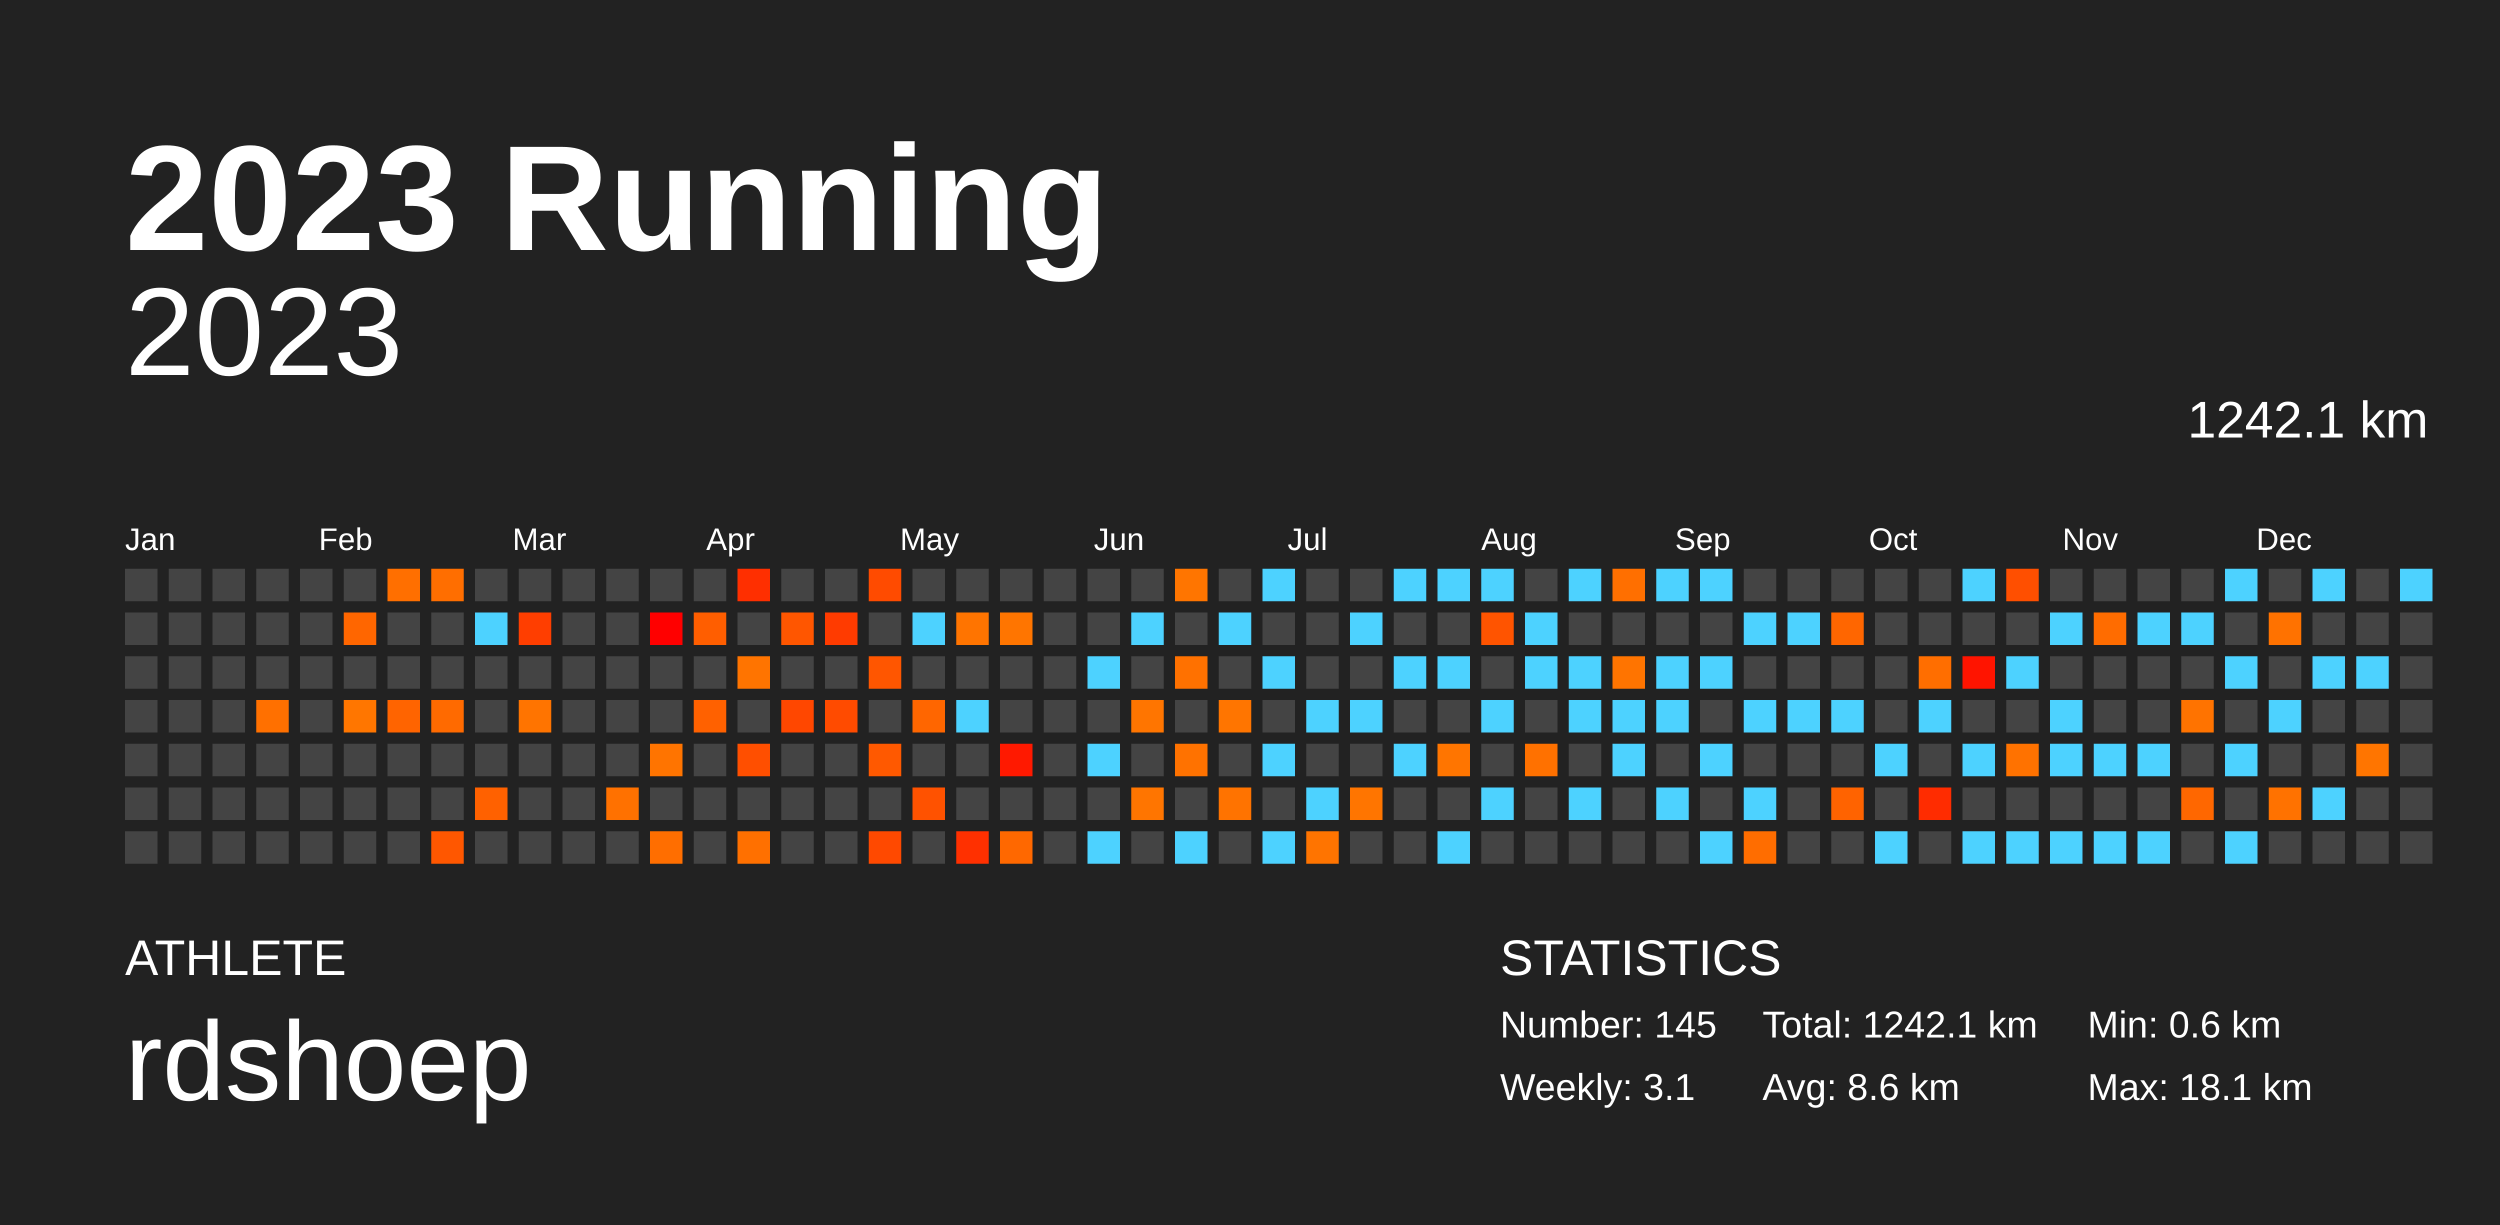
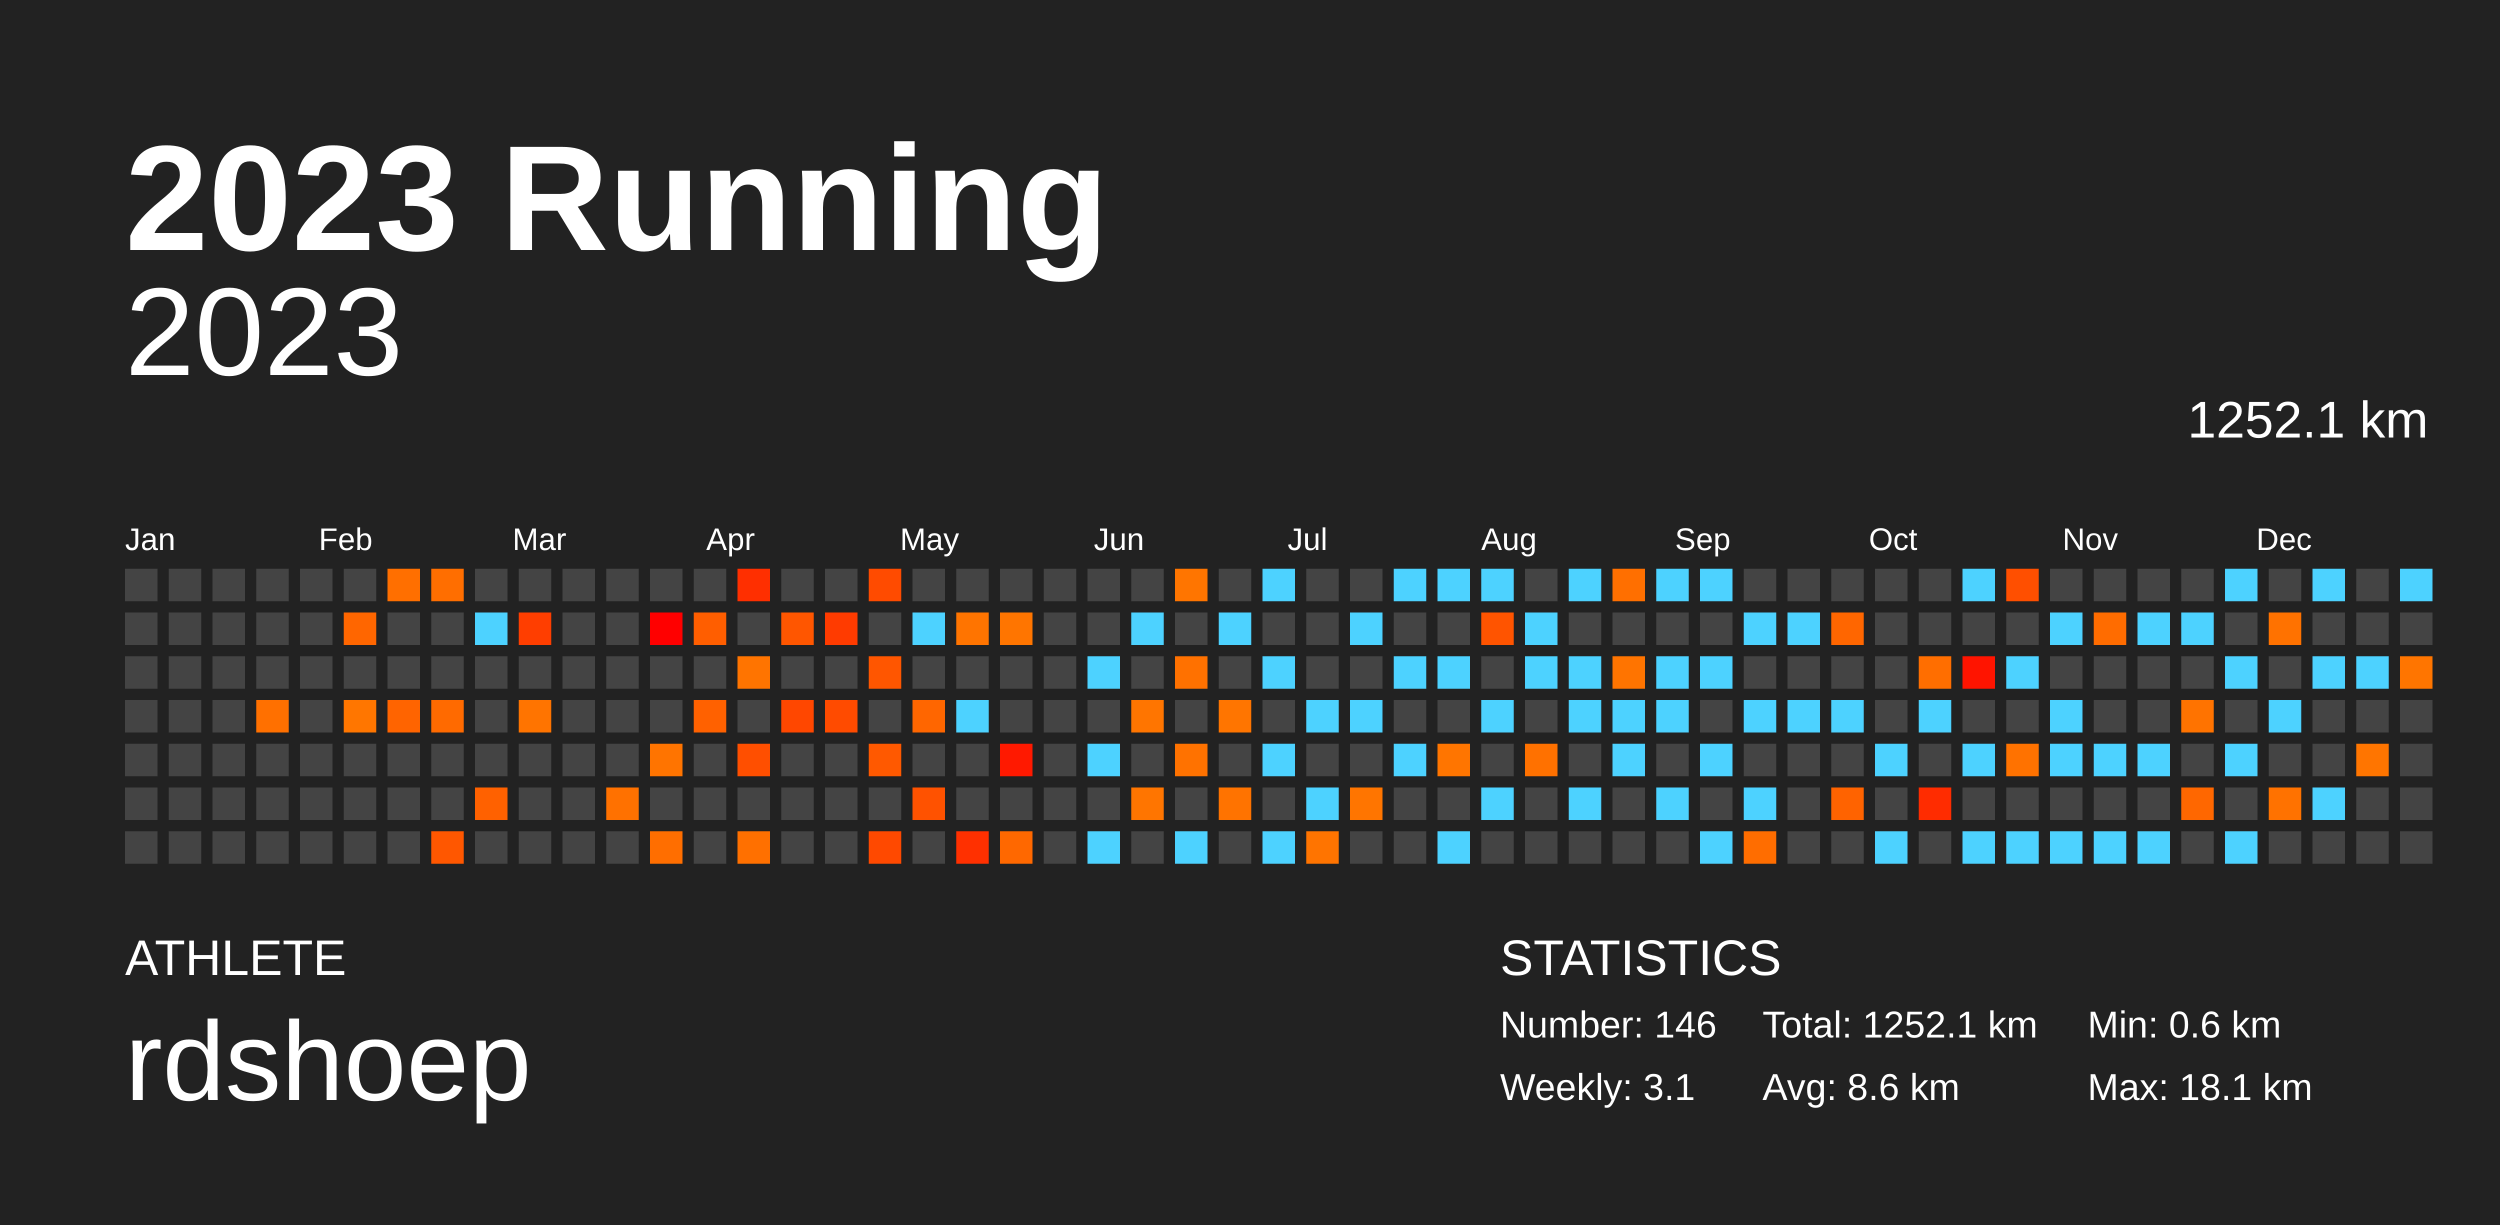
<svg xmlns="http://www.w3.org/2000/svg" baseProfile="full" height="98mm" version="1.1" viewBox="0,0,200,98" width="200mm">
  <defs />
  <rect fill="#222222" height="98" width="200" x="0" y="0" />
  <text fill="#FFFFFF" style="font-size:12px; font-family:Arial; font-weight:bold;" x="10" y="20">2023 Running</text>
  <text fill="#FFFFFF" style="font-size:4px; font-family:Arial" x="10" y="78">ATHLETE</text>
  <text fill="#FFFFFF" style="font-size:9px; font-family:Arial" x="10" y="88">rdshoep</text>
  <text fill="#FFFFFF" style="font-size:4px; font-family:Arial" x="120" y="78">STATISTICS</text>
-   <text fill="#FFFFFF" style="font-size:3px; font-family:Arial" x="120" y="83">Number: 145</text>
+   <text fill="#FFFFFF" style="font-size:3px; font-family:Arial" x="120" y="83">Number: 146</text>
  <text fill="#FFFFFF" style="font-size:3px; font-family:Arial" x="120" y="88">Weekly: 3.1</text>
-   <text fill="#FFFFFF" style="font-size:3px; font-family:Arial" x="141" y="83">Total: 1242.1 km</text>
+   <text fill="#FFFFFF" style="font-size:3px; font-family:Arial" x="141" y="83">Total: 1252.1 km</text>
  <text fill="#FFFFFF" style="font-size:3px; font-family:Arial" x="141" y="88">Avg: 8.6 km</text>
  <text fill="#FFFFFF" style="font-size:3px; font-family:Arial" x="167" y="83">Min: 0.6 km</text>
  <text fill="#FFFFFF" style="font-size:3px; font-family:Arial" x="167" y="88">Max: 18.1 km</text>
  <text alignment-baseline="hanging" fill="#FFFFFF" style="font-size:10.0px; font-family:Arial;" x="10" y="30">2023</text>
-   <text alignment-baseline="hanging" fill="#FFFFFF" style="font-size:4.125px; font-family:Arial;" x="175" y="35">1242.1 km</text>
+   <text alignment-baseline="hanging" fill="#FFFFFF" style="font-size:4.125px; font-family:Arial;" x="175" y="35">1252.1 km</text>
  <text fill="#FFFFFF" style="font-size:2.5px; font-family:Arial" x="10.0" y="44">Jan</text>
  <text fill="#FFFFFF" style="font-size:2.5px; font-family:Arial" x="25.5" y="44">Feb</text>
  <text fill="#FFFFFF" style="font-size:2.5px; font-family:Arial" x="41.0" y="44">Mar</text>
  <text fill="#FFFFFF" style="font-size:2.5px; font-family:Arial" x="56.5" y="44">Apr</text>
  <text fill="#FFFFFF" style="font-size:2.5px; font-family:Arial" x="72.0" y="44">May</text>
  <text fill="#FFFFFF" style="font-size:2.5px; font-family:Arial" x="87.5" y="44">Jun</text>
  <text fill="#FFFFFF" style="font-size:2.5px; font-family:Arial" x="103.0" y="44">Jul</text>
  <text fill="#FFFFFF" style="font-size:2.5px; font-family:Arial" x="118.5" y="44">Aug</text>
  <text fill="#FFFFFF" style="font-size:2.5px; font-family:Arial" x="134.0" y="44">Sep</text>
  <text fill="#FFFFFF" style="font-size:2.5px; font-family:Arial" x="149.5" y="44">Oct</text>
  <text fill="#FFFFFF" style="font-size:2.5px; font-family:Arial" x="165.0" y="44">Nov</text>
  <text fill="#FFFFFF" style="font-size:2.5px; font-family:Arial" x="180.5" y="44">Dec</text>
  <rect fill="#444444" height="2.6" width="2.6" x="10.0" y="45.5" />
  <rect fill="#444444" height="2.6" width="2.6" x="10.0" y="49.0" />
  <rect fill="#444444" height="2.6" width="2.6" x="10.0" y="52.5" />
  <rect fill="#444444" height="2.6" width="2.6" x="10.0" y="56.0" />
  <rect fill="#444444" height="2.6" width="2.6" x="10.0" y="59.5" />
  <rect fill="#444444" height="2.6" width="2.6" x="10.0" y="63.0" />
  <rect fill="#444444" height="2.6" width="2.6" x="10.0" y="66.5" />
  <rect fill="#444444" height="2.6" width="2.6" x="13.5" y="45.5" />
  <rect fill="#444444" height="2.6" width="2.6" x="13.5" y="49.0" />
  <rect fill="#444444" height="2.6" width="2.6" x="13.5" y="52.5" />
  <rect fill="#444444" height="2.6" width="2.6" x="13.5" y="56.0" />
  <rect fill="#444444" height="2.6" width="2.6" x="13.5" y="59.5" />
  <rect fill="#444444" height="2.6" width="2.6" x="13.5" y="63.0" />
  <rect fill="#444444" height="2.6" width="2.6" x="13.5" y="66.5" />
  <rect fill="#444444" height="2.6" width="2.6" x="17.0" y="45.5" />
  <rect fill="#444444" height="2.6" width="2.6" x="17.0" y="49.0" />
  <rect fill="#444444" height="2.6" width="2.6" x="17.0" y="52.5" />
  <rect fill="#444444" height="2.6" width="2.6" x="17.0" y="56.0" />
  <rect fill="#444444" height="2.6" width="2.6" x="17.0" y="59.5" />
  <rect fill="#444444" height="2.6" width="2.6" x="17.0" y="63.0" />
  <rect fill="#444444" height="2.6" width="2.6" x="17.0" y="66.5" />
  <rect fill="#444444" height="2.6" width="2.6" x="20.5" y="45.5" />
  <rect fill="#444444" height="2.6" width="2.6" x="20.5" y="49.0" />
  <rect fill="#444444" height="2.6" width="2.6" x="20.5" y="52.5" />
  <rect fill="#ff7000" height="2.6" width="2.6" x="20.5" y="56.0" />
  <rect fill="#444444" height="2.6" width="2.6" x="20.5" y="59.5" />
  <rect fill="#444444" height="2.6" width="2.6" x="20.5" y="63.0" />
  <rect fill="#444444" height="2.6" width="2.6" x="20.5" y="66.5" />
  <rect fill="#444444" height="2.6" width="2.6" x="24.0" y="45.5" />
  <rect fill="#444444" height="2.6" width="2.6" x="24.0" y="49.0" />
  <rect fill="#444444" height="2.6" width="2.6" x="24.0" y="52.5" />
  <rect fill="#444444" height="2.6" width="2.6" x="24.0" y="56.0" />
  <rect fill="#444444" height="2.6" width="2.6" x="24.0" y="59.5" />
  <rect fill="#444444" height="2.6" width="2.6" x="24.0" y="63.0" />
  <rect fill="#444444" height="2.6" width="2.6" x="24.0" y="66.5" />
  <rect fill="#444444" height="2.6" width="2.6" x="27.5" y="45.5" />
  <rect fill="#ff6600" height="2.6" width="2.6" x="27.5" y="49.0" />
  <rect fill="#444444" height="2.6" width="2.6" x="27.5" y="52.5" />
  <rect fill="#ff7600" height="2.6" width="2.6" x="27.5" y="56.0" />
  <rect fill="#444444" height="2.6" width="2.6" x="27.5" y="59.5" />
  <rect fill="#444444" height="2.6" width="2.6" x="27.5" y="63.0" />
  <rect fill="#444444" height="2.6" width="2.6" x="27.5" y="66.5" />
  <rect fill="#ff6f00" height="2.6" width="2.6" x="31.0" y="45.5" />
  <rect fill="#444444" height="2.6" width="2.6" x="31.0" y="49.0" />
  <rect fill="#444444" height="2.6" width="2.6" x="31.0" y="52.5" />
  <rect fill="#ff6400" height="2.6" width="2.6" x="31.0" y="56.0" />
  <rect fill="#444444" height="2.6" width="2.6" x="31.0" y="59.5" />
  <rect fill="#444444" height="2.6" width="2.6" x="31.0" y="63.0" />
  <rect fill="#444444" height="2.6" width="2.6" x="31.0" y="66.5" />
  <rect fill="#ff6e00" height="2.6" width="2.6" x="34.5" y="45.5" />
  <rect fill="#444444" height="2.6" width="2.6" x="34.5" y="49.0" />
  <rect fill="#444444" height="2.6" width="2.6" x="34.5" y="52.5" />
  <rect fill="#ff6a00" height="2.6" width="2.6" x="34.5" y="56.0" />
  <rect fill="#444444" height="2.6" width="2.6" x="34.5" y="59.5" />
  <rect fill="#444444" height="2.6" width="2.6" x="34.5" y="63.0" />
  <rect fill="#ff5700" height="2.6" width="2.6" x="34.5" y="66.5" />
  <rect fill="#444444" height="2.6" width="2.6" x="38.0" y="45.5" />
  <rect fill="#4dd2ff" height="2.6" width="2.6" x="38.0" y="49.0" />
  <rect fill="#444444" height="2.6" width="2.6" x="38.0" y="52.5" />
  <rect fill="#444444" height="2.6" width="2.6" x="38.0" y="56.0" />
  <rect fill="#444444" height="2.6" width="2.6" x="38.0" y="59.5" />
  <rect fill="#ff6100" height="2.6" width="2.6" x="38.0" y="63.0" />
  <rect fill="#444444" height="2.6" width="2.6" x="38.0" y="66.5" />
  <rect fill="#444444" height="2.6" width="2.6" x="41.5" y="45.5" />
  <rect fill="#ff3e00" height="2.6" width="2.6" x="41.5" y="49.0" />
  <rect fill="#444444" height="2.6" width="2.6" x="41.5" y="52.5" />
  <rect fill="#ff7400" height="2.6" width="2.6" x="41.5" y="56.0" />
  <rect fill="#444444" height="2.6" width="2.6" x="41.5" y="59.5" />
  <rect fill="#444444" height="2.6" width="2.6" x="41.5" y="63.0" />
  <rect fill="#444444" height="2.6" width="2.6" x="41.5" y="66.5" />
  <rect fill="#444444" height="2.6" width="2.6" x="45.0" y="45.5" />
  <rect fill="#444444" height="2.6" width="2.6" x="45.0" y="49.0" />
  <rect fill="#444444" height="2.6" width="2.6" x="45.0" y="52.5" />
  <rect fill="#444444" height="2.6" width="2.6" x="45.0" y="56.0" />
  <rect fill="#444444" height="2.6" width="2.6" x="45.0" y="59.5" />
  <rect fill="#444444" height="2.6" width="2.6" x="45.0" y="63.0" />
  <rect fill="#444444" height="2.6" width="2.6" x="45.0" y="66.5" />
  <rect fill="#444444" height="2.6" width="2.6" x="48.5" y="45.5" />
  <rect fill="#444444" height="2.6" width="2.6" x="48.5" y="49.0" />
  <rect fill="#444444" height="2.6" width="2.6" x="48.5" y="52.5" />
  <rect fill="#444444" height="2.6" width="2.6" x="48.5" y="56.0" />
  <rect fill="#444444" height="2.6" width="2.6" x="48.5" y="59.5" />
  <rect fill="#ff7100" height="2.6" width="2.6" x="48.5" y="63.0" />
  <rect fill="#444444" height="2.6" width="2.6" x="48.5" y="66.5" />
  <rect fill="#444444" height="2.6" width="2.6" x="52.0" y="45.5" />
  <rect fill="#ff0000" height="2.6" width="2.6" x="52.0" y="49.0" />
  <rect fill="#444444" height="2.6" width="2.6" x="52.0" y="52.5" />
  <rect fill="#444444" height="2.6" width="2.6" x="52.0" y="56.0" />
  <rect fill="#ff7400" height="2.6" width="2.6" x="52.0" y="59.5" />
  <rect fill="#444444" height="2.6" width="2.6" x="52.0" y="63.0" />
  <rect fill="#ff6e00" height="2.6" width="2.6" x="52.0" y="66.5" />
  <rect fill="#444444" height="2.6" width="2.6" x="55.5" y="45.5" />
  <rect fill="#ff5e00" height="2.6" width="2.6" x="55.5" y="49.0" />
  <rect fill="#444444" height="2.6" width="2.6" x="55.5" y="52.5" />
  <rect fill="#ff6100" height="2.6" width="2.6" x="55.5" y="56.0" />
  <rect fill="#444444" height="2.6" width="2.6" x="55.5" y="59.5" />
  <rect fill="#444444" height="2.6" width="2.6" x="55.5" y="63.0" />
  <rect fill="#444444" height="2.6" width="2.6" x="55.5" y="66.5" />
  <rect fill="#ff2f00" height="2.6" width="2.6" x="59.0" y="45.5" />
  <rect fill="#444444" height="2.6" width="2.6" x="59.0" y="49.0" />
  <rect fill="#ff7400" height="2.6" width="2.6" x="59.0" y="52.5" />
  <rect fill="#444444" height="2.6" width="2.6" x="59.0" y="56.0" />
  <rect fill="#ff4f00" height="2.6" width="2.6" x="59.0" y="59.5" />
  <rect fill="#444444" height="2.6" width="2.6" x="59.0" y="63.0" />
  <rect fill="#ff7000" height="2.6" width="2.6" x="59.0" y="66.5" />
  <rect fill="#444444" height="2.6" width="2.6" x="62.5" y="45.5" />
  <rect fill="#ff5600" height="2.6" width="2.6" x="62.5" y="49.0" />
  <rect fill="#444444" height="2.6" width="2.6" x="62.5" y="52.5" />
  <rect fill="#ff4700" height="2.6" width="2.6" x="62.5" y="56.0" />
  <rect fill="#444444" height="2.6" width="2.6" x="62.5" y="59.5" />
  <rect fill="#444444" height="2.6" width="2.6" x="62.5" y="63.0" />
  <rect fill="#444444" height="2.6" width="2.6" x="62.5" y="66.5" />
  <rect fill="#444444" height="2.6" width="2.6" x="66.0" y="45.5" />
  <rect fill="#ff3b00" height="2.6" width="2.6" x="66.0" y="49.0" />
  <rect fill="#444444" height="2.6" width="2.6" x="66.0" y="52.5" />
  <rect fill="#ff4b00" height="2.6" width="2.6" x="66.0" y="56.0" />
  <rect fill="#444444" height="2.6" width="2.6" x="66.0" y="59.5" />
  <rect fill="#444444" height="2.6" width="2.6" x="66.0" y="63.0" />
  <rect fill="#444444" height="2.6" width="2.6" x="66.0" y="66.5" />
  <rect fill="#ff4b00" height="2.6" width="2.6" x="69.5" y="45.5" />
  <rect fill="#444444" height="2.6" width="2.6" x="69.5" y="49.0" />
  <rect fill="#ff5600" height="2.6" width="2.6" x="69.5" y="52.5" />
  <rect fill="#444444" height="2.6" width="2.6" x="69.5" y="56.0" />
  <rect fill="#ff5900" height="2.6" width="2.6" x="69.5" y="59.5" />
  <rect fill="#444444" height="2.6" width="2.6" x="69.5" y="63.0" />
  <rect fill="#ff4900" height="2.6" width="2.6" x="69.5" y="66.5" />
  <rect fill="#444444" height="2.6" width="2.6" x="73.0" y="45.5" />
  <rect fill="#4dd2ff" height="2.6" width="2.6" x="73.0" y="49.0" />
  <rect fill="#444444" height="2.6" width="2.6" x="73.0" y="52.5" />
  <rect fill="#ff6600" height="2.6" width="2.6" x="73.0" y="56.0" />
  <rect fill="#444444" height="2.6" width="2.6" x="73.0" y="59.5" />
  <rect fill="#ff5200" height="2.6" width="2.6" x="73.0" y="63.0" />
  <rect fill="#444444" height="2.6" width="2.6" x="73.0" y="66.5" />
  <rect fill="#444444" height="2.6" width="2.6" x="76.5" y="45.5" />
  <rect fill="#ff7400" height="2.6" width="2.6" x="76.5" y="49.0" />
  <rect fill="#444444" height="2.6" width="2.6" x="76.5" y="52.5" />
  <rect fill="#4dd2ff" height="2.6" width="2.6" x="76.5" y="56.0" />
  <rect fill="#444444" height="2.6" width="2.6" x="76.5" y="59.5" />
  <rect fill="#444444" height="2.6" width="2.6" x="76.5" y="63.0" />
  <rect fill="#ff3000" height="2.6" width="2.6" x="76.5" y="66.5" />
  <rect fill="#444444" height="2.6" width="2.6" x="80.0" y="45.5" />
  <rect fill="#ff7500" height="2.6" width="2.6" x="80.0" y="49.0" />
  <rect fill="#444444" height="2.6" width="2.6" x="80.0" y="52.5" />
  <rect fill="#444444" height="2.6" width="2.6" x="80.0" y="56.0" />
  <rect fill="#ff1900" height="2.6" width="2.6" x="80.0" y="59.5" />
  <rect fill="#444444" height="2.6" width="2.6" x="80.0" y="63.0" />
  <rect fill="#ff6800" height="2.6" width="2.6" x="80.0" y="66.5" />
  <rect fill="#444444" height="2.6" width="2.6" x="83.5" y="45.5" />
  <rect fill="#444444" height="2.6" width="2.6" x="83.5" y="49.0" />
  <rect fill="#444444" height="2.6" width="2.6" x="83.5" y="52.5" />
  <rect fill="#444444" height="2.6" width="2.6" x="83.5" y="56.0" />
  <rect fill="#444444" height="2.6" width="2.6" x="83.5" y="59.5" />
  <rect fill="#444444" height="2.6" width="2.6" x="83.5" y="63.0" />
  <rect fill="#444444" height="2.6" width="2.6" x="83.5" y="66.5" />
  <rect fill="#444444" height="2.6" width="2.6" x="87.0" y="45.5" />
  <rect fill="#444444" height="2.6" width="2.6" x="87.0" y="49.0" />
  <rect fill="#4dd2ff" height="2.6" width="2.6" x="87.0" y="52.5" />
  <rect fill="#444444" height="2.6" width="2.6" x="87.0" y="56.0" />
  <rect fill="#4dd2ff" height="2.6" width="2.6" x="87.0" y="59.5" />
  <rect fill="#444444" height="2.6" width="2.6" x="87.0" y="63.0" />
  <rect fill="#4dd2ff" height="2.6" width="2.6" x="87.0" y="66.5" />
  <rect fill="#444444" height="2.6" width="2.6" x="90.5" y="45.5" />
  <rect fill="#4dd2ff" height="2.6" width="2.6" x="90.5" y="49.0" />
  <rect fill="#444444" height="2.6" width="2.6" x="90.5" y="52.5" />
  <rect fill="#ff7500" height="2.6" width="2.6" x="90.5" y="56.0" />
  <rect fill="#444444" height="2.6" width="2.6" x="90.5" y="59.5" />
  <rect fill="#ff7500" height="2.6" width="2.6" x="90.5" y="63.0" />
  <rect fill="#444444" height="2.6" width="2.6" x="90.5" y="66.5" />
  <rect fill="#ff7500" height="2.6" width="2.6" x="94.0" y="45.5" />
  <rect fill="#444444" height="2.6" width="2.6" x="94.0" y="49.0" />
  <rect fill="#ff7100" height="2.6" width="2.6" x="94.0" y="52.5" />
  <rect fill="#444444" height="2.6" width="2.6" x="94.0" y="56.0" />
  <rect fill="#ff7200" height="2.6" width="2.6" x="94.0" y="59.5" />
  <rect fill="#444444" height="2.6" width="2.6" x="94.0" y="63.0" />
  <rect fill="#4dd2ff" height="2.6" width="2.6" x="94.0" y="66.5" />
  <rect fill="#444444" height="2.6" width="2.6" x="97.5" y="45.5" />
  <rect fill="#4dd2ff" height="2.6" width="2.6" x="97.5" y="49.0" />
  <rect fill="#444444" height="2.6" width="2.6" x="97.5" y="52.5" />
  <rect fill="#ff7500" height="2.6" width="2.6" x="97.5" y="56.0" />
  <rect fill="#444444" height="2.6" width="2.6" x="97.5" y="59.5" />
  <rect fill="#ff7300" height="2.6" width="2.6" x="97.5" y="63.0" />
  <rect fill="#444444" height="2.6" width="2.6" x="97.5" y="66.5" />
  <rect fill="#4dd2ff" height="2.6" width="2.6" x="101.0" y="45.5" />
  <rect fill="#444444" height="2.6" width="2.6" x="101.0" y="49.0" />
  <rect fill="#4dd2ff" height="2.6" width="2.6" x="101.0" y="52.5" />
  <rect fill="#444444" height="2.6" width="2.6" x="101.0" y="56.0" />
  <rect fill="#4dd2ff" height="2.6" width="2.6" x="101.0" y="59.5" />
  <rect fill="#444444" height="2.6" width="2.6" x="101.0" y="63.0" />
  <rect fill="#4dd2ff" height="2.6" width="2.6" x="101.0" y="66.5" />
  <rect fill="#444444" height="2.6" width="2.6" x="104.5" y="45.5" />
  <rect fill="#444444" height="2.6" width="2.6" x="104.5" y="49.0" />
  <rect fill="#444444" height="2.6" width="2.6" x="104.5" y="52.5" />
  <rect fill="#4dd2ff" height="2.6" width="2.6" x="104.5" y="56.0" />
  <rect fill="#444444" height="2.6" width="2.6" x="104.5" y="59.5" />
  <rect fill="#4dd2ff" height="2.6" width="2.6" x="104.5" y="63.0" />
  <rect fill="#ff7400" height="2.6" width="2.6" x="104.5" y="66.5" />
  <rect fill="#444444" height="2.6" width="2.6" x="108.0" y="45.5" />
  <rect fill="#4dd2ff" height="2.6" width="2.6" x="108.0" y="49.0" />
  <rect fill="#444444" height="2.6" width="2.6" x="108.0" y="52.5" />
  <rect fill="#4dd2ff" height="2.6" width="2.6" x="108.0" y="56.0" />
  <rect fill="#444444" height="2.6" width="2.6" x="108.0" y="59.5" />
  <rect fill="#ff7500" height="2.6" width="2.6" x="108.0" y="63.0" />
  <rect fill="#444444" height="2.6" width="2.6" x="108.0" y="66.5" />
  <rect fill="#4dd2ff" height="2.6" width="2.6" x="111.5" y="45.5" />
  <rect fill="#444444" height="2.6" width="2.6" x="111.5" y="49.0" />
  <rect fill="#4dd2ff" height="2.6" width="2.6" x="111.5" y="52.5" />
  <rect fill="#444444" height="2.6" width="2.6" x="111.5" y="56.0" />
  <rect fill="#4dd2ff" height="2.6" width="2.6" x="111.5" y="59.5" />
  <rect fill="#444444" height="2.6" width="2.6" x="111.5" y="63.0" />
  <rect fill="#444444" height="2.6" width="2.6" x="111.5" y="66.5" />
  <rect fill="#4dd2ff" height="2.6" width="2.6" x="115.0" y="45.5" />
  <rect fill="#444444" height="2.6" width="2.6" x="115.0" y="49.0" />
  <rect fill="#4dd2ff" height="2.6" width="2.6" x="115.0" y="52.5" />
  <rect fill="#444444" height="2.6" width="2.6" x="115.0" y="56.0" />
  <rect fill="#ff7500" height="2.6" width="2.6" x="115.0" y="59.5" />
  <rect fill="#444444" height="2.6" width="2.6" x="115.0" y="63.0" />
  <rect fill="#4dd2ff" height="2.6" width="2.6" x="115.0" y="66.5" />
  <rect fill="#4dd2ff" height="2.6" width="2.6" x="118.5" y="45.5" />
  <rect fill="#ff5400" height="2.6" width="2.6" x="118.5" y="49.0" />
  <rect fill="#444444" height="2.6" width="2.6" x="118.5" y="52.5" />
  <rect fill="#4dd2ff" height="2.6" width="2.6" x="118.5" y="56.0" />
  <rect fill="#444444" height="2.6" width="2.6" x="118.5" y="59.5" />
  <rect fill="#4dd2ff" height="2.6" width="2.6" x="118.5" y="63.0" />
  <rect fill="#444444" height="2.6" width="2.6" x="118.5" y="66.5" />
  <rect fill="#444444" height="2.6" width="2.6" x="122.0" y="45.5" />
  <rect fill="#4dd2ff" height="2.6" width="2.6" x="122.0" y="49.0" />
  <rect fill="#4dd2ff" height="2.6" width="2.6" x="122.0" y="52.5" />
  <rect fill="#444444" height="2.6" width="2.6" x="122.0" y="56.0" />
  <rect fill="#ff7100" height="2.6" width="2.6" x="122.0" y="59.5" />
  <rect fill="#444444" height="2.6" width="2.6" x="122.0" y="63.0" />
  <rect fill="#444444" height="2.6" width="2.6" x="122.0" y="66.5" />
  <rect fill="#4dd2ff" height="2.6" width="2.6" x="125.5" y="45.5" />
  <rect fill="#444444" height="2.6" width="2.6" x="125.5" y="49.0" />
  <rect fill="#4dd2ff" height="2.6" width="2.6" x="125.5" y="52.5" />
  <rect fill="#4dd2ff" height="2.6" width="2.6" x="125.5" y="56.0" />
  <rect fill="#444444" height="2.6" width="2.6" x="125.5" y="59.5" />
  <rect fill="#4dd2ff" height="2.6" width="2.6" x="125.5" y="63.0" />
  <rect fill="#444444" height="2.6" width="2.6" x="125.5" y="66.5" />
  <rect fill="#ff6f00" height="2.6" width="2.6" x="129.0" y="45.5" />
  <rect fill="#444444" height="2.6" width="2.6" x="129.0" y="49.0" />
  <rect fill="#ff7400" height="2.6" width="2.6" x="129.0" y="52.5" />
  <rect fill="#4dd2ff" height="2.6" width="2.6" x="129.0" y="56.0" />
  <rect fill="#4dd2ff" height="2.6" width="2.6" x="129.0" y="59.5" />
  <rect fill="#444444" height="2.6" width="2.6" x="129.0" y="63.0" />
  <rect fill="#444444" height="2.6" width="2.6" x="129.0" y="66.5" />
  <rect fill="#4dd2ff" height="2.6" width="2.6" x="132.5" y="45.5" />
  <rect fill="#444444" height="2.6" width="2.6" x="132.5" y="49.0" />
  <rect fill="#4dd2ff" height="2.6" width="2.6" x="132.5" y="52.5" />
  <rect fill="#4dd2ff" height="2.6" width="2.6" x="132.5" y="56.0" />
  <rect fill="#444444" height="2.6" width="2.6" x="132.5" y="59.5" />
  <rect fill="#4dd2ff" height="2.6" width="2.6" x="132.5" y="63.0" />
  <rect fill="#444444" height="2.6" width="2.6" x="132.5" y="66.5" />
  <rect fill="#4dd2ff" height="2.6" width="2.6" x="136.0" y="45.5" />
  <rect fill="#444444" height="2.6" width="2.6" x="136.0" y="49.0" />
  <rect fill="#4dd2ff" height="2.6" width="2.6" x="136.0" y="52.5" />
  <rect fill="#444444" height="2.6" width="2.6" x="136.0" y="56.0" />
  <rect fill="#4dd2ff" height="2.6" width="2.6" x="136.0" y="59.5" />
  <rect fill="#444444" height="2.6" width="2.6" x="136.0" y="63.0" />
  <rect fill="#4dd2ff" height="2.6" width="2.6" x="136.0" y="66.5" />
  <rect fill="#444444" height="2.6" width="2.6" x="139.5" y="45.5" />
  <rect fill="#4dd2ff" height="2.6" width="2.6" x="139.5" y="49.0" />
  <rect fill="#444444" height="2.6" width="2.6" x="139.5" y="52.5" />
  <rect fill="#4dd2ff" height="2.6" width="2.6" x="139.5" y="56.0" />
  <rect fill="#444444" height="2.6" width="2.6" x="139.5" y="59.5" />
  <rect fill="#4dd2ff" height="2.6" width="2.6" x="139.5" y="63.0" />
  <rect fill="#ff6d00" height="2.6" width="2.6" x="139.5" y="66.5" />
  <rect fill="#444444" height="2.6" width="2.6" x="143.0" y="45.5" />
  <rect fill="#4dd2ff" height="2.6" width="2.6" x="143.0" y="49.0" />
  <rect fill="#444444" height="2.6" width="2.6" x="143.0" y="52.5" />
  <rect fill="#4dd2ff" height="2.6" width="2.6" x="143.0" y="56.0" />
  <rect fill="#444444" height="2.6" width="2.6" x="143.0" y="59.5" />
  <rect fill="#444444" height="2.6" width="2.6" x="143.0" y="63.0" />
  <rect fill="#444444" height="2.6" width="2.6" x="143.0" y="66.5" />
  <rect fill="#444444" height="2.6" width="2.6" x="146.5" y="45.5" />
  <rect fill="#ff6600" height="2.6" width="2.6" x="146.5" y="49.0" />
  <rect fill="#444444" height="2.6" width="2.6" x="146.5" y="52.5" />
  <rect fill="#4dd2ff" height="2.6" width="2.6" x="146.5" y="56.0" />
  <rect fill="#444444" height="2.6" width="2.6" x="146.5" y="59.5" />
  <rect fill="#ff6300" height="2.6" width="2.6" x="146.5" y="63.0" />
  <rect fill="#444444" height="2.6" width="2.6" x="146.5" y="66.5" />
  <rect fill="#444444" height="2.6" width="2.6" x="150.0" y="45.5" />
  <rect fill="#444444" height="2.6" width="2.6" x="150.0" y="49.0" />
  <rect fill="#444444" height="2.6" width="2.6" x="150.0" y="52.5" />
  <rect fill="#444444" height="2.6" width="2.6" x="150.0" y="56.0" />
  <rect fill="#4dd2ff" height="2.6" width="2.6" x="150.0" y="59.5" />
  <rect fill="#444444" height="2.6" width="2.6" x="150.0" y="63.0" />
  <rect fill="#4dd2ff" height="2.6" width="2.6" x="150.0" y="66.5" />
  <rect fill="#444444" height="2.6" width="2.6" x="153.5" y="45.5" />
  <rect fill="#444444" height="2.6" width="2.6" x="153.5" y="49.0" />
  <rect fill="#ff6e00" height="2.6" width="2.6" x="153.5" y="52.5" />
  <rect fill="#4dd2ff" height="2.6" width="2.6" x="153.5" y="56.0" />
  <rect fill="#444444" height="2.6" width="2.6" x="153.5" y="59.5" />
  <rect fill="#ff2c00" height="2.6" width="2.6" x="153.5" y="63.0" />
  <rect fill="#444444" height="2.6" width="2.6" x="153.5" y="66.5" />
  <rect fill="#4dd2ff" height="2.6" width="2.6" x="157.0" y="45.5" />
  <rect fill="#444444" height="2.6" width="2.6" x="157.0" y="49.0" />
  <rect fill="#ff1400" height="2.6" width="2.6" x="157.0" y="52.5" />
  <rect fill="#444444" height="2.6" width="2.6" x="157.0" y="56.0" />
  <rect fill="#4dd2ff" height="2.6" width="2.6" x="157.0" y="59.5" />
  <rect fill="#444444" height="2.6" width="2.6" x="157.0" y="63.0" />
  <rect fill="#4dd2ff" height="2.6" width="2.6" x="157.0" y="66.5" />
  <rect fill="#ff4f00" height="2.6" width="2.6" x="160.5" y="45.5" />
  <rect fill="#444444" height="2.6" width="2.6" x="160.5" y="49.0" />
  <rect fill="#4dd2ff" height="2.6" width="2.6" x="160.5" y="52.5" />
  <rect fill="#444444" height="2.6" width="2.6" x="160.5" y="56.0" />
  <rect fill="#ff7200" height="2.6" width="2.6" x="160.5" y="59.5" />
  <rect fill="#444444" height="2.6" width="2.6" x="160.5" y="63.0" />
  <rect fill="#4dd2ff" height="2.6" width="2.6" x="160.5" y="66.5" />
  <rect fill="#444444" height="2.6" width="2.6" x="164.0" y="45.5" />
  <rect fill="#4dd2ff" height="2.6" width="2.6" x="164.0" y="49.0" />
  <rect fill="#444444" height="2.6" width="2.6" x="164.0" y="52.5" />
  <rect fill="#4dd2ff" height="2.6" width="2.6" x="164.0" y="56.0" />
  <rect fill="#4dd2ff" height="2.6" width="2.6" x="164.0" y="59.5" />
  <rect fill="#444444" height="2.6" width="2.6" x="164.0" y="63.0" />
  <rect fill="#4dd2ff" height="2.6" width="2.6" x="164.0" y="66.5" />
  <rect fill="#444444" height="2.6" width="2.6" x="167.5" y="45.5" />
  <rect fill="#ff6c00" height="2.6" width="2.6" x="167.5" y="49.0" />
  <rect fill="#444444" height="2.6" width="2.6" x="167.5" y="52.5" />
  <rect fill="#444444" height="2.6" width="2.6" x="167.5" y="56.0" />
  <rect fill="#4dd2ff" height="2.6" width="2.6" x="167.5" y="59.5" />
  <rect fill="#444444" height="2.6" width="2.6" x="167.5" y="63.0" />
  <rect fill="#4dd2ff" height="2.6" width="2.6" x="167.5" y="66.5" />
  <rect fill="#444444" height="2.6" width="2.6" x="171.0" y="45.5" />
  <rect fill="#4dd2ff" height="2.6" width="2.6" x="171.0" y="49.0" />
  <rect fill="#444444" height="2.6" width="2.6" x="171.0" y="52.5" />
  <rect fill="#444444" height="2.6" width="2.6" x="171.0" y="56.0" />
  <rect fill="#4dd2ff" height="2.6" width="2.6" x="171.0" y="59.5" />
  <rect fill="#444444" height="2.6" width="2.6" x="171.0" y="63.0" />
  <rect fill="#4dd2ff" height="2.6" width="2.6" x="171.0" y="66.5" />
  <rect fill="#444444" height="2.6" width="2.6" x="174.5" y="45.5" />
  <rect fill="#4dd2ff" height="2.6" width="2.6" x="174.5" y="49.0" />
  <rect fill="#444444" height="2.6" width="2.6" x="174.5" y="52.5" />
  <rect fill="#ff7300" height="2.6" width="2.6" x="174.5" y="56.0" />
  <rect fill="#444444" height="2.6" width="2.6" x="174.5" y="59.5" />
  <rect fill="#ff6700" height="2.6" width="2.6" x="174.5" y="63.0" />
  <rect fill="#444444" height="2.6" width="2.6" x="174.5" y="66.5" />
  <rect fill="#4dd2ff" height="2.6" width="2.6" x="178.0" y="45.5" />
  <rect fill="#444444" height="2.6" width="2.6" x="178.0" y="49.0" />
  <rect fill="#4dd2ff" height="2.6" width="2.6" x="178.0" y="52.5" />
  <rect fill="#444444" height="2.6" width="2.6" x="178.0" y="56.0" />
  <rect fill="#4dd2ff" height="2.6" width="2.6" x="178.0" y="59.5" />
  <rect fill="#444444" height="2.6" width="2.6" x="178.0" y="63.0" />
  <rect fill="#4dd2ff" height="2.6" width="2.6" x="178.0" y="66.5" />
  <rect fill="#444444" height="2.6" width="2.6" x="181.5" y="45.5" />
  <rect fill="#ff7200" height="2.6" width="2.6" x="181.5" y="49.0" />
  <rect fill="#444444" height="2.6" width="2.6" x="181.5" y="52.5" />
  <rect fill="#4dd2ff" height="2.6" width="2.6" x="181.5" y="56.0" />
  <rect fill="#444444" height="2.6" width="2.6" x="181.5" y="59.5" />
  <rect fill="#ff7200" height="2.6" width="2.6" x="181.5" y="63.0" />
  <rect fill="#444444" height="2.6" width="2.6" x="181.5" y="66.5" />
  <rect fill="#4dd2ff" height="2.6" width="2.6" x="185.0" y="45.5" />
  <rect fill="#444444" height="2.6" width="2.6" x="185.0" y="49.0" />
  <rect fill="#4dd2ff" height="2.6" width="2.6" x="185.0" y="52.5" />
  <rect fill="#444444" height="2.6" width="2.6" x="185.0" y="56.0" />
  <rect fill="#444444" height="2.6" width="2.6" x="185.0" y="59.5" />
  <rect fill="#4dd2ff" height="2.6" width="2.6" x="185.0" y="63.0" />
  <rect fill="#444444" height="2.6" width="2.6" x="185.0" y="66.5" />
  <rect fill="#444444" height="2.6" width="2.6" x="188.5" y="45.5" />
  <rect fill="#444444" height="2.6" width="2.6" x="188.5" y="49.0" />
  <rect fill="#4dd2ff" height="2.6" width="2.6" x="188.5" y="52.5" />
  <rect fill="#444444" height="2.6" width="2.6" x="188.5" y="56.0" />
  <rect fill="#ff7500" height="2.6" width="2.6" x="188.5" y="59.5" />
  <rect fill="#444444" height="2.6" width="2.6" x="188.5" y="63.0" />
  <rect fill="#444444" height="2.6" width="2.6" x="188.5" y="66.5" />
  <rect fill="#4dd2ff" height="2.6" width="2.6" x="192.0" y="45.5" />
  <rect fill="#444444" height="2.6" width="2.6" x="192.0" y="49.0" />
-   <rect fill="#444444" height="2.6" width="2.6" x="192.0" y="52.5" />
+   <rect fill="#ff7500" height="2.6" width="2.6" x="192.0" y="52.5" />
  <rect fill="#444444" height="2.6" width="2.6" x="192.0" y="56.0" />
  <rect fill="#444444" height="2.6" width="2.6" x="192.0" y="59.5" />
  <rect fill="#444444" height="2.6" width="2.6" x="192.0" y="63.0" />
  <rect fill="#444444" height="2.6" width="2.6" x="192.0" y="66.5" />
</svg>
